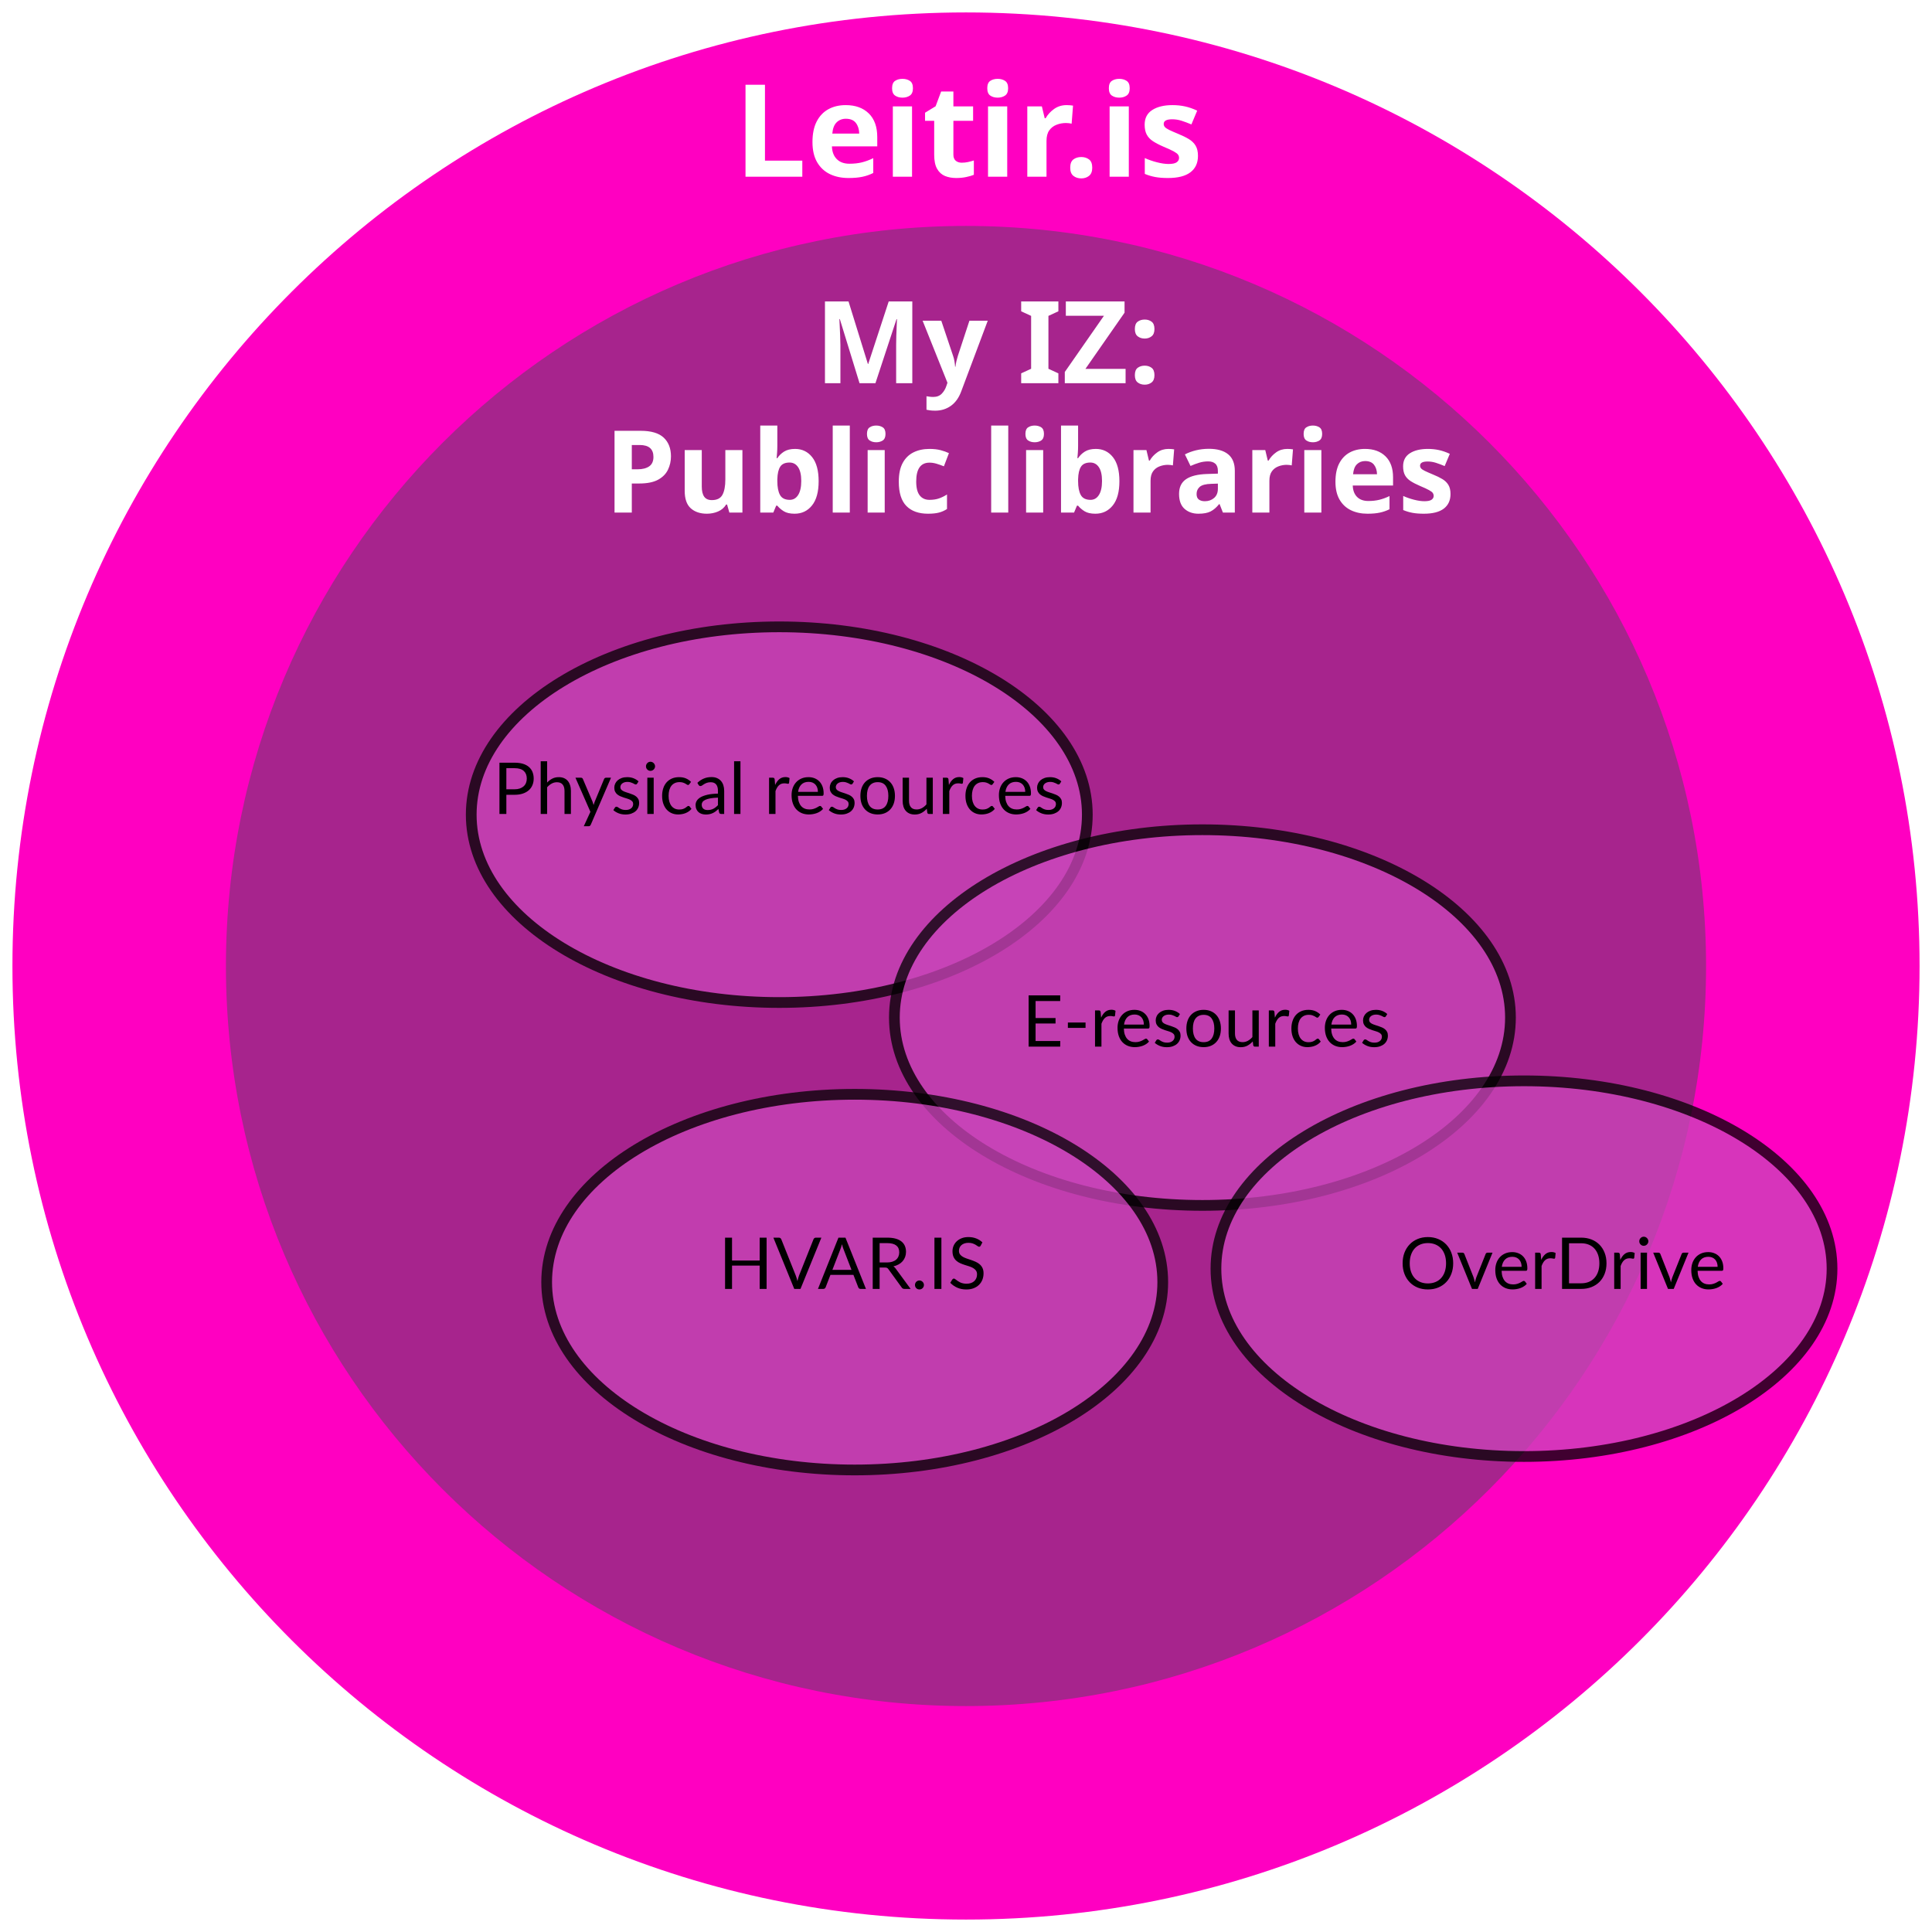
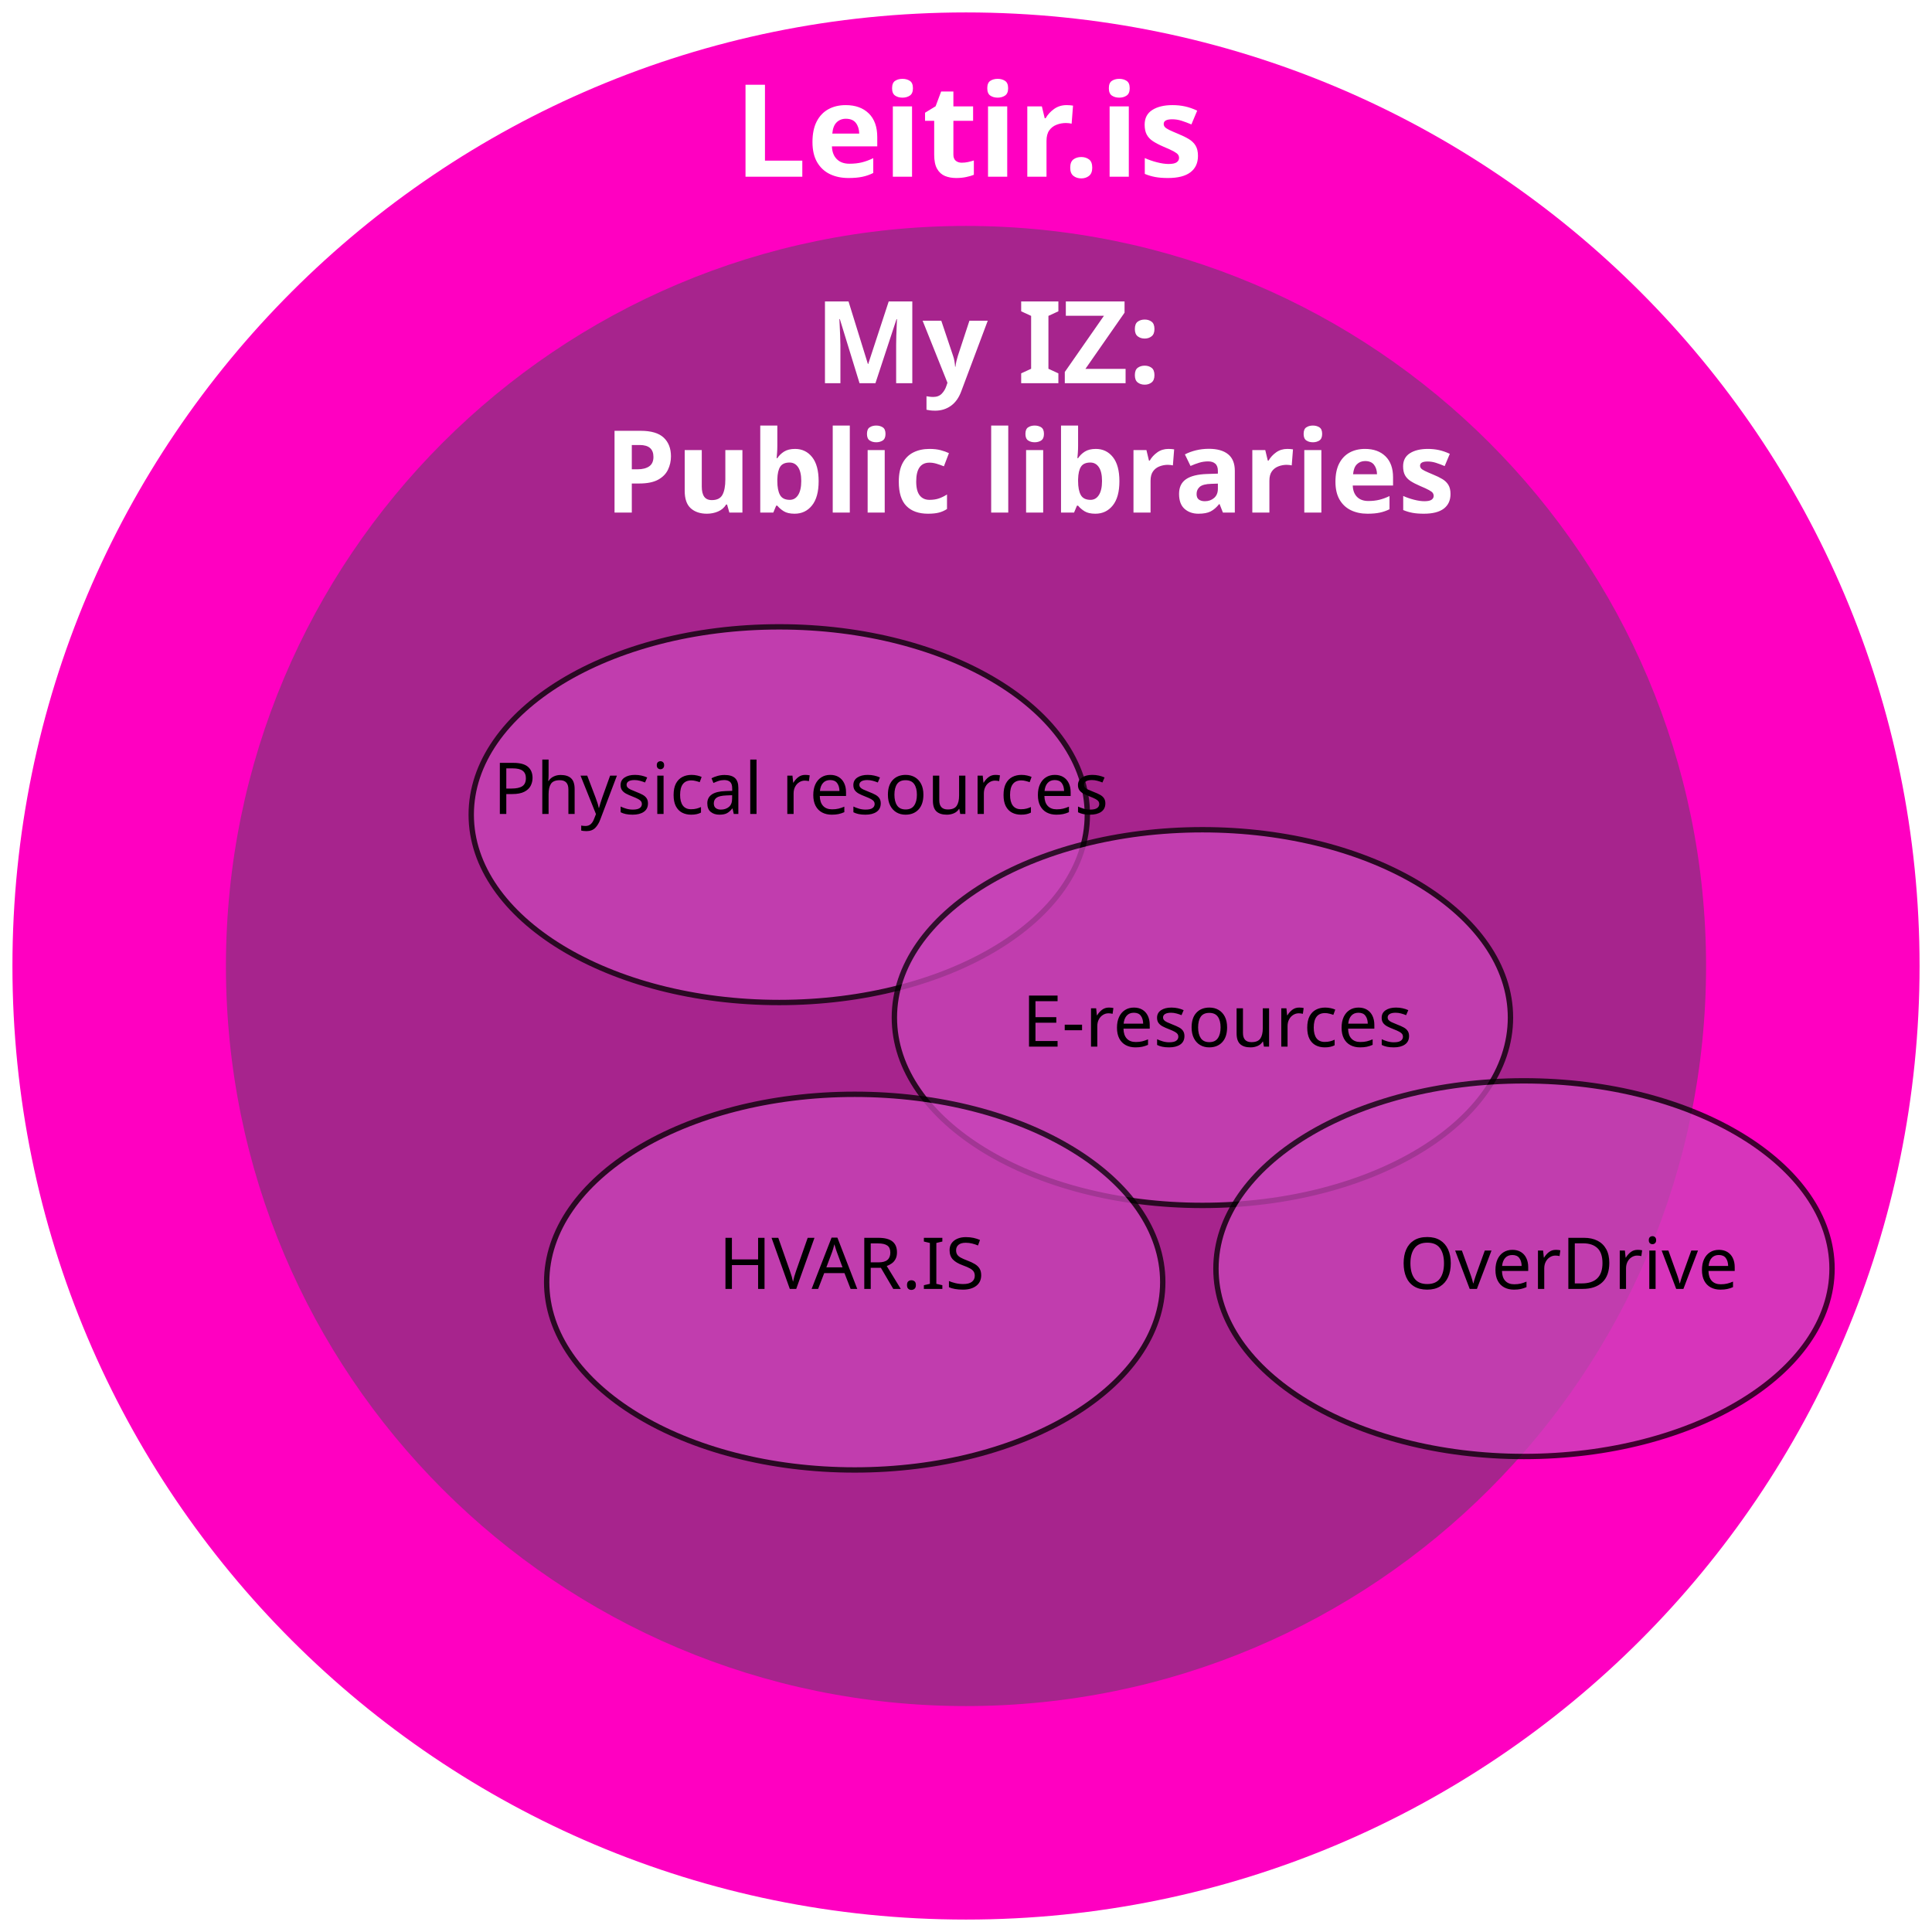
<svg xmlns="http://www.w3.org/2000/svg" version="1.1" width="1080" height="1080" viewBox="0 0 1080 1080" xml:space="preserve">
  <defs>
</defs>
  <g transform="matrix(1 0 0 1 540 540)" id="20ad3452-92aa-4ecf-bdd2-4b3528daa9b5">
</g>
  <g transform="matrix(1 0 0 1 540 540)" id="30891044-c371-4c28-94eb-b5bd01d246da">
    <rect style="stroke: none; stroke-width: 1; stroke-dasharray: none; stroke-linecap: butt; stroke-dashoffset: 0; stroke-linejoin: miter; stroke-miterlimit: 4; fill: rgb(255,255,255); fill-rule: nonzero; opacity: 1; visibility: hidden;" vector-effect="non-scaling-stroke" x="-540" y="-540" rx="0" ry="0" width="1080" height="1080" />
  </g>
  <g transform="matrix(15.23 0 0 15.23 540 540)" id="fb1ac330-2d4c-42b7-84d3-cbdc4f27d184">
    <circle style="stroke: rgb(0,0,0); stroke-width: 0; stroke-dasharray: none; stroke-linecap: butt; stroke-dashoffset: 0; stroke-linejoin: miter; stroke-miterlimit: 4; fill: rgb(255,0,193); fill-rule: nonzero; opacity: 1;" vector-effect="non-scaling-stroke" cx="0" cy="0" r="35" />
  </g>
  <g transform="matrix(11.82 0 0 11.82 540 540)" id="ef6815a4-2ca9-4890-b376-d76b1940970e">
    <circle style="stroke: rgb(0,0,0); stroke-width: 0; stroke-dasharray: none; stroke-linecap: butt; stroke-dashoffset: 0; stroke-linejoin: miter; stroke-miterlimit: 4; fill: rgb(167,36,141); fill-rule: nonzero; opacity: 1;" vector-effect="non-scaling-stroke" cx="0" cy="0" r="35" />
  </g>
  <g transform="matrix(1 0 0 1 540 76.17)" style="" id="911ac6b3-dc09-47ca-b026-ee33cfc7ef61">
    <text xml:space="preserve" font-family="Raleway" font-size="72" font-style="normal" font-weight="900" style="stroke: none; stroke-width: 1; stroke-dasharray: none; stroke-linecap: butt; stroke-dashoffset: 0; stroke-linejoin: miter; stroke-miterlimit: 4; fill: rgb(255,255,255); fill-rule: nonzero; opacity: 1; white-space: pre;">
      <tspan x="-129.74" y="22.62">Leitir.is</tspan>
    </text>
  </g>
  <g transform="matrix(1 0 0 1 540 230.27)" style="" id="7b0446a9-3933-4980-ad98-d925549fab92">
-     <text xml:space="preserve" font-family="Alegreya" font-size="64" font-style="normal" font-weight="700" style="stroke: none; stroke-width: 1; stroke-dasharray: none; stroke-linecap: butt; stroke-dashoffset: 0; stroke-linejoin: miter; stroke-miterlimit: 4; fill: rgb(255,255,255); fill-rule: nonzero; opacity: 1; white-space: pre;">
+     <text xml:space="preserve" font-family="Raleway" font-size="64" font-style="normal" font-weight="700" style="stroke: none; stroke-width: 1; stroke-dasharray: none; stroke-linecap: butt; stroke-dashoffset: 0; stroke-linejoin: miter; stroke-miterlimit: 4; fill: rgb(255,255,255); fill-rule: nonzero; opacity: 1; white-space: pre;">
      <tspan x="-84.61" y="-16.06">My IZ:</tspan>
      <tspan x="-202.24" y="56.26">Public libraries</tspan>
    </text>
  </g>
  <g transform="matrix(4.92 0 0 3 435.62 455.41)" id="6d721aad-1d74-496b-b5a9-87eecb9135fa">
-     <circle style="stroke: rgb(0,0,0); stroke-width: 6; stroke-dasharray: none; stroke-linecap: butt; stroke-dashoffset: 0; stroke-linejoin: miter; stroke-miterlimit: 4; fill: rgb(202,69,186); fill-rule: nonzero; opacity: 0.75;" vector-effect="non-scaling-stroke" cx="0" cy="0" r="35" />
+     <circle style="stroke: rgb(0,0,0); stroke-width: 3; stroke-dasharray: none; stroke-linecap: butt; stroke-dashoffset: 0; stroke-linejoin: miter; stroke-miterlimit: 4; fill: rgb(202,69,186); fill-rule: nonzero; opacity: 0.75;" vector-effect="non-scaling-stroke" cx="0" cy="0" r="35" />
  </g>
  <g transform="matrix(1 0 0 1 437.08 442.44)" style="" id="eb97fc40-0444-4d8c-bf51-0a4c4913145e">
-     <text xml:space="preserve" font-family="Lato" font-size="40" font-style="normal" font-weight="400" style="stroke: none; stroke-width: 1; stroke-dasharray: none; stroke-linecap: butt; stroke-dashoffset: 0; stroke-linejoin: miter; stroke-miterlimit: 4; fill: rgb(0,0,0); fill-rule: nonzero; opacity: 1; white-space: pre;">
+     <text xml:space="preserve" font-family="Raleway" font-size="40" font-style="normal" font-weight="400" style="stroke: none; stroke-width: 1; stroke-dasharray: none; stroke-linecap: butt; stroke-dashoffset: 0; stroke-linejoin: miter; stroke-miterlimit: 4; fill: rgb(0,0,0); fill-rule: nonzero; opacity: 1; white-space: pre;">
      <tspan x="-161.54" y="12.57">Physical resources</tspan>
    </text>
  </g>
  <g transform="matrix(4.92 0 0 3 672.16 568.83)" id="6d721aad-1d74-496b-b5a9-87eecb9135fa">
-     <circle style="stroke: rgb(0,0,0); stroke-width: 6; stroke-dasharray: none; stroke-linecap: butt; stroke-dashoffset: 0; stroke-linejoin: miter; stroke-miterlimit: 4; fill: rgb(202,69,186); fill-rule: nonzero; opacity: 0.75;" vector-effect="non-scaling-stroke" cx="0" cy="0" r="35" />
+     <circle style="stroke: rgb(0,0,0); stroke-width: 3; stroke-dasharray: none; stroke-linecap: butt; stroke-dashoffset: 0; stroke-linejoin: miter; stroke-miterlimit: 4; fill: rgb(202,69,186); fill-rule: nonzero; opacity: 0.75;" vector-effect="non-scaling-stroke" cx="0" cy="0" r="35" />
  </g>
  <g transform="matrix(1 0 0 1 675.93 572.51)" style="" id="78a65c23-5f83-4d3a-8d5d-0e49c61dd1cb">
-     <text xml:space="preserve" font-family="Lato" font-size="40" font-style="normal" font-weight="400" style="stroke: none; stroke-width: 1; stroke-dasharray: none; stroke-linecap: butt; stroke-dashoffset: 0; stroke-linejoin: miter; stroke-miterlimit: 4; fill: rgb(0,0,0); fill-rule: nonzero; opacity: 1; white-space: pre;">
+     <text xml:space="preserve" font-family="Raleway" font-size="40" font-style="normal" font-weight="400" style="stroke: none; stroke-width: 1; stroke-dasharray: none; stroke-linecap: butt; stroke-dashoffset: 0; stroke-linejoin: miter; stroke-miterlimit: 4; fill: rgb(0,0,0); fill-rule: nonzero; opacity: 1; white-space: pre;">
      <tspan x="-104.58" y="12.57">E-resources</tspan>
    </text>
  </g>
  <g transform="matrix(4.92 0 0 3 477.79 716.72)" id="6d721aad-1d74-496b-b5a9-87eecb9135fa">
-     <circle style="stroke: rgb(0,0,0); stroke-width: 6; stroke-dasharray: none; stroke-linecap: butt; stroke-dashoffset: 0; stroke-linejoin: miter; stroke-miterlimit: 4; fill: rgb(202,69,186); fill-rule: nonzero; opacity: 0.75;" vector-effect="non-scaling-stroke" cx="0" cy="0" r="35" />
+     <circle style="stroke: rgb(0,0,0); stroke-width: 3; stroke-dasharray: none; stroke-linecap: butt; stroke-dashoffset: 0; stroke-linejoin: miter; stroke-miterlimit: 4; fill: rgb(202,69,186); fill-rule: nonzero; opacity: 0.75;" vector-effect="non-scaling-stroke" cx="0" cy="0" r="35" />
  </g>
  <g transform="matrix(1 0 0 1 476.48 707.94)" style="" id="a1ceb20a-36eb-40cf-bed7-c9d8cd47fefb">
-     <text xml:space="preserve" font-family="Lato" font-size="40" font-style="normal" font-weight="400" style="stroke: none; stroke-width: 1; stroke-dasharray: none; stroke-linecap: butt; stroke-dashoffset: 0; stroke-linejoin: miter; stroke-miterlimit: 4; fill: rgb(0,0,0); fill-rule: nonzero; opacity: 1; white-space: pre;">
+     <text xml:space="preserve" font-family="Raleway" font-size="40" font-style="normal" font-weight="400" style="stroke: none; stroke-width: 1; stroke-dasharray: none; stroke-linecap: butt; stroke-dashoffset: 0; stroke-linejoin: miter; stroke-miterlimit: 4; fill: rgb(0,0,0); fill-rule: nonzero; opacity: 1; white-space: pre;">
      <tspan x="-74.82" y="12.57">HVAR.IS</tspan>
    </text>
  </g>
  <g transform="matrix(4.92 0 0 3 851.92 709.19)" id="6d721aad-1d74-496b-b5a9-87eecb9135fa">
-     <circle style="stroke: rgb(0,0,0); stroke-width: 6; stroke-dasharray: none; stroke-linecap: butt; stroke-dashoffset: 0; stroke-linejoin: miter; stroke-miterlimit: 4; fill: rgb(202,69,186); fill-rule: nonzero; opacity: 0.75;" vector-effect="non-scaling-stroke" cx="0" cy="0" r="35" />
+     <circle style="stroke: rgb(0,0,0); stroke-width: 3; stroke-dasharray: none; stroke-linecap: butt; stroke-dashoffset: 0; stroke-linejoin: miter; stroke-miterlimit: 4; fill: rgb(202,69,186); fill-rule: nonzero; opacity: 0.75;" vector-effect="non-scaling-stroke" cx="0" cy="0" r="35" />
  </g>
  <g transform="matrix(1 0 0 1 875.38 707.94)" style="" id="87c18a88-d31c-4e18-879a-2ce58e4b960c">
-     <text xml:space="preserve" font-family="Lato" font-size="40" font-style="normal" font-weight="400" style="stroke: none; stroke-width: 1; stroke-dasharray: none; stroke-linecap: butt; stroke-dashoffset: 0; stroke-linejoin: miter; stroke-miterlimit: 4; fill: rgb(0,0,0); fill-rule: nonzero; opacity: 1; white-space: pre;">
+     <text xml:space="preserve" font-family="Raleway" font-size="40" font-style="normal" font-weight="400" style="stroke: none; stroke-width: 1; stroke-dasharray: none; stroke-linecap: butt; stroke-dashoffset: 0; stroke-linejoin: miter; stroke-miterlimit: 4; fill: rgb(0,0,0); fill-rule: nonzero; opacity: 1; white-space: pre;">
      <tspan x="-93.18" y="12.57">OverDrive</tspan>
    </text>
  </g>
  <g transform="matrix(0 0 0 0 0 0)">
    <g style="">
</g>
  </g>
  <g transform="matrix(NaN NaN NaN NaN 0 0)">
    <g style="">
</g>
  </g>
  <g transform="matrix(NaN NaN NaN NaN 0 0)">
    <g style="">
</g>
  </g>
  <g transform="matrix(NaN NaN NaN NaN 0 0)">
    <g style="">
</g>
  </g>
</svg>
